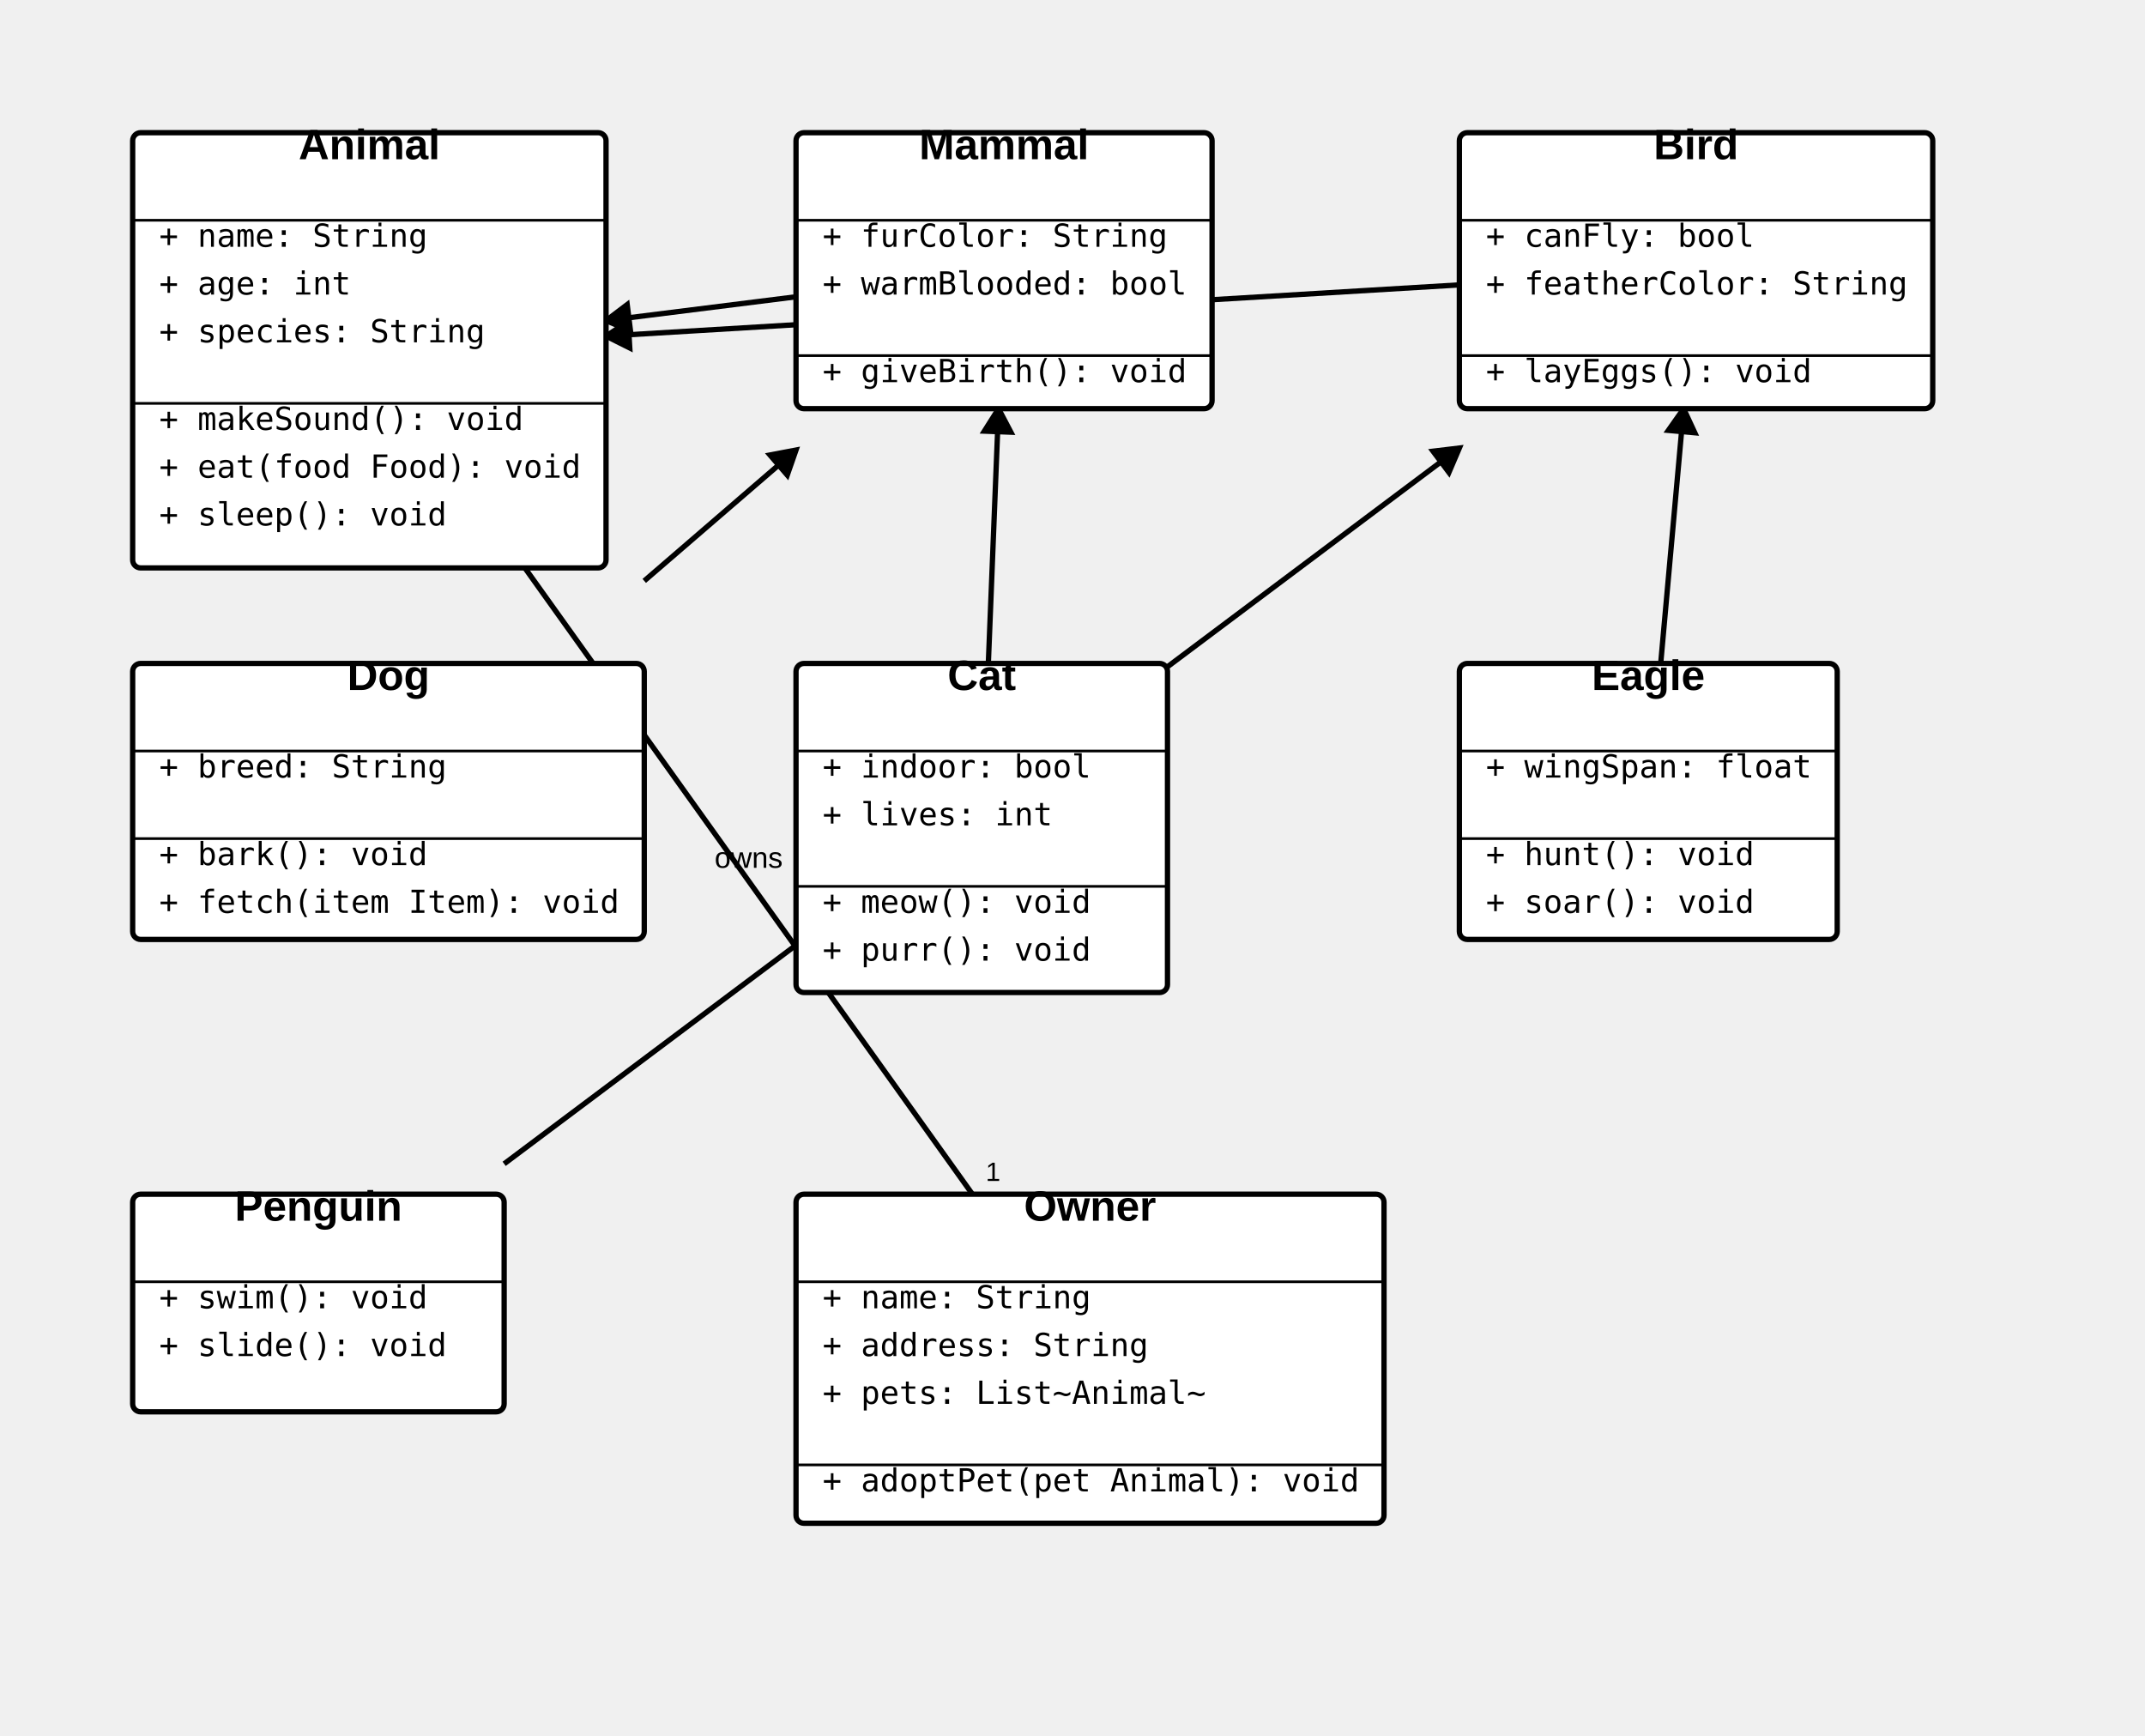
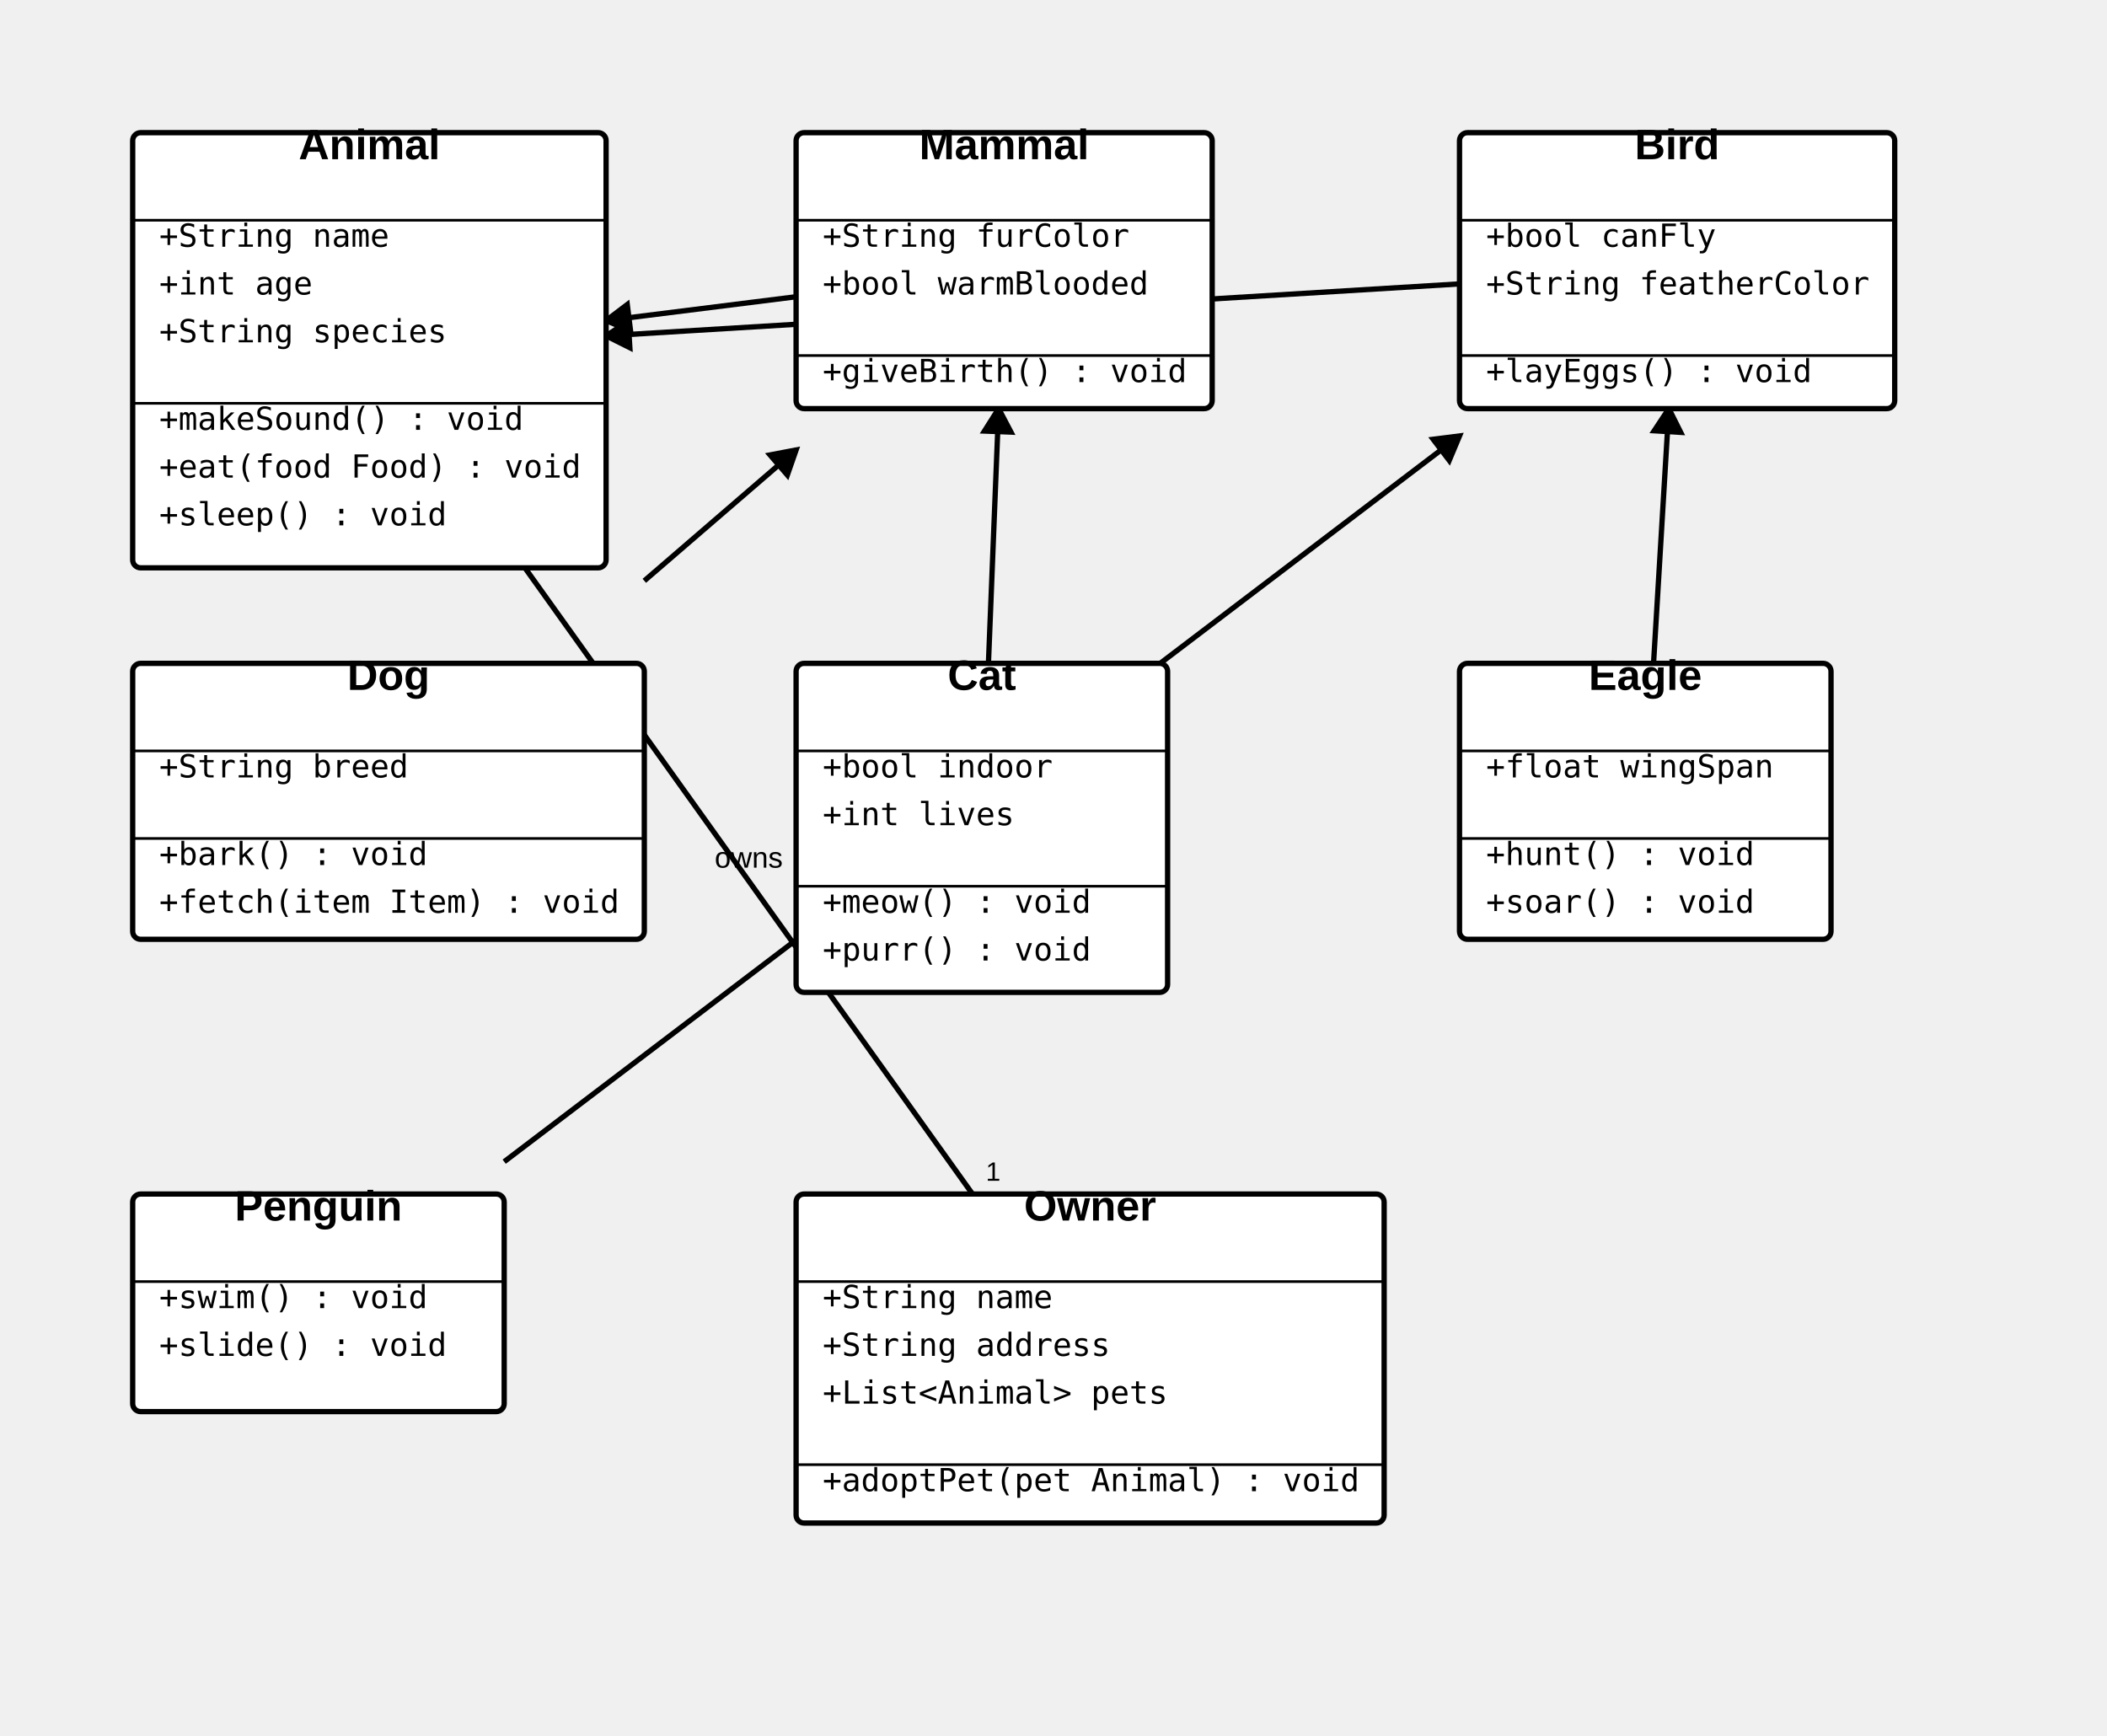
- <svg xmlns="http://www.w3.org/2000/svg" width="808.4" height="654.0" viewBox="0 0 808.4 654" version="1.2" baseProfile="tiny">
+ <svg xmlns="http://www.w3.org/2000/svg" width="794.0" height="654.0" viewBox="0 0 794.0 654" version="1.2" baseProfile="tiny">
  <g id="defs" />
  <g id="rel-Mammal_to_Animal">
    <line stroke="#000000" stroke-width="2" x1="300.0" y1="111.833" x2="228.4" y2="120.813" />
    <polygon fill="#000000" stroke="#000000" stroke-width="2" points="228.4,120.813 237.615,124.696 236.371,114.774" />
  </g>
  <g id="rel-Bird_to_Animal">
-     <line stroke="#000000" stroke-width="2" x1="550.0" y1="107.352" x2="228.4" y2="126.648" />
-     <polygon fill="#000000" stroke="#000000" stroke-width="2" points="228.4,126.648 237.344,131.12 236.745,121.138" />
+     <line stroke="#000000" stroke-width="2" x1="550.0" y1="106.992" x2="228.4" y2="126.57" />
+     <polygon fill="#000000" stroke="#000000" stroke-width="2" points="228.4,126.57 237.348,131.034 236.74,121.053" />
  </g>
  <g id="rel-Dog_to_Mammal">
    <line stroke="#000000" stroke-width="2" x1="242.8" y1="218.897" x2="300.0" y2="169.586" />
    <polygon fill="#000000" stroke="#000000" stroke-width="2" points="300,169.586 290.176,171.454 296.705,179.028" />
  </g>
  <g id="rel-Cat_to_Mammal">
    <line stroke="#000000" stroke-width="2" x1="372.48" y1="250.0" x2="376.32" y2="154.0" />
    <polygon fill="#000000" stroke="#000000" stroke-width="2" points="376.32,154 370.978,162.453 380.97,162.853" />
  </g>
  <g id="rel-Eagle_to_Bird">
-     <line stroke="#000000" stroke-width="2" x1="625.88" y1="250.0" x2="634.52" y2="154.0" />
-     <polygon fill="#000000" stroke="#000000" stroke-width="2" points="634.52,154 628.764,162.177 638.724,163.074" />
+     <line stroke="#000000" stroke-width="2" x1="623.12" y1="250.0" x2="628.88" y2="154.0" />
+     <polygon fill="#000000" stroke="#000000" stroke-width="2" points="628.88,154 623.37,162.345 633.352,162.944" />
  </g>
  <g id="rel-Penguin_to_Bird">
-     <line stroke="#000000" stroke-width="2" x1="190.0" y1="438.554" x2="550.0" y2="168.831" />
-     <polygon fill="#000000" stroke="#000000" stroke-width="2" points="550,168.831 540.071,170.023 546.067,178.025" />
+     <line stroke="#000000" stroke-width="2" x1="190.0" y1="437.816" x2="550.0" y2="164.301" />
+     <polygon fill="#000000" stroke="#000000" stroke-width="2" points="550,164.301 540.079,165.559 546.129,173.521" />
  </g>
  <g id="rel-Owner_to_Animal">
    <line stroke="#000000" stroke-width="2" x1="366.486" y1="450.0" x2="197.808" y2="214.0" />
    <text fill="#000000" x="282.147" y="327.0" text-anchor="middle" font-family="Arial, sans-serif" font-size="11">owns</text>
    <text fill="#000000" x="371.486" y="445.0" font-family="Arial, sans-serif" font-size="10">1</text>
    <text fill="#000000" x="192.808" y="209.0" text-anchor="end" font-family="Arial, sans-serif" font-size="10">*</text>
  </g>
  <g id="class-Animal">
    <rect fill="#ffffff" stroke="#000000" stroke-width="2" x="50.0" y="50.0" width="178.4" height="164.0" rx="3.0" ry="3.0" />
    <text fill="#000000" x="139.2" y="60.0" text-anchor="middle" font-family="Arial, sans-serif" font-size="16" font-weight="bold">Animal</text>
    <line stroke="#000000" stroke-width="1" x1="50.0" y1="83.0" x2="228.4" y2="83.0" />
-     <text fill="#000000" x="60.0" y="93.0" font-family="monospace" font-size="12">+ name: String</text>
-     <text fill="#000000" x="60.0" y="111.0" font-family="monospace" font-size="12">+ age: int</text>
-     <text fill="#000000" x="60.0" y="129.0" font-family="monospace" font-size="12">+ species: String</text>
+     <text fill="#000000" x="60.0" y="93.0" font-family="monospace" font-size="12">+String name</text>
+     <text fill="#000000" x="60.0" y="111.0" font-family="monospace" font-size="12">+int age</text>
+     <text fill="#000000" x="60.0" y="129.0" font-family="monospace" font-size="12">+String species</text>
    <line stroke="#000000" stroke-width="1" x1="50.0" y1="152.0" x2="228.4" y2="152.0" />
-     <text fill="#000000" x="60.0" y="162.0" font-family="monospace" font-size="12">+ makeSound(): void</text>
-     <text fill="#000000" x="60.0" y="180.0" font-family="monospace" font-size="12">+ eat(food Food): void</text>
-     <text fill="#000000" x="60.0" y="198.0" font-family="monospace" font-size="12">+ sleep(): void</text>
+     <text fill="#000000" x="60.0" y="162.0" font-family="monospace" font-size="12">+makeSound() : void</text>
+     <text fill="#000000" x="60.0" y="180.0" font-family="monospace" font-size="12">+eat(food Food) : void</text>
+     <text fill="#000000" x="60.0" y="198.0" font-family="monospace" font-size="12">+sleep() : void</text>
  </g>
  <g id="class-Mammal">
    <rect fill="#ffffff" stroke="#000000" stroke-width="2" x="300.0" y="50.0" width="156.8" height="104.0" rx="3.0" ry="3.0" />
    <text fill="#000000" x="378.4" y="60.0" text-anchor="middle" font-family="Arial, sans-serif" font-size="16" font-weight="bold">Mammal</text>
    <line stroke="#000000" stroke-width="1" x1="300.0" y1="83.0" x2="456.8" y2="83.0" />
-     <text fill="#000000" x="310.0" y="93.0" font-family="monospace" font-size="12">+ furColor: String</text>
-     <text fill="#000000" x="310.0" y="111.0" font-family="monospace" font-size="12">+ warmBlooded: bool</text>
+     <text fill="#000000" x="310.0" y="93.0" font-family="monospace" font-size="12">+String furColor</text>
+     <text fill="#000000" x="310.0" y="111.0" font-family="monospace" font-size="12">+bool warmBlooded</text>
    <line stroke="#000000" stroke-width="1" x1="300.0" y1="134.0" x2="456.8" y2="134.0" />
-     <text fill="#000000" x="310.0" y="144.0" font-family="monospace" font-size="12">+ giveBirth(): void</text>
+     <text fill="#000000" x="310.0" y="144.0" font-family="monospace" font-size="12">+giveBirth() : void</text>
  </g>
  <g id="class-Bird">
-     <rect fill="#ffffff" stroke="#000000" stroke-width="2" x="550.0" y="50.0" width="178.4" height="104.0" rx="3.0" ry="3.0" />
-     <text fill="#000000" x="639.2" y="60.0" text-anchor="middle" font-family="Arial, sans-serif" font-size="16" font-weight="bold">Bird</text>
-     <line stroke="#000000" stroke-width="1" x1="550.0" y1="83.0" x2="728.4" y2="83.0" />
-     <text fill="#000000" x="560.0" y="93.0" font-family="monospace" font-size="12">+ canFly: bool</text>
-     <text fill="#000000" x="560.0" y="111.0" font-family="monospace" font-size="12">+ featherColor: String</text>
-     <line stroke="#000000" stroke-width="1" x1="550.0" y1="134.0" x2="728.4" y2="134.0" />
-     <text fill="#000000" x="560.0" y="144.0" font-family="monospace" font-size="12">+ layEggs(): void</text>
+     <rect fill="#ffffff" stroke="#000000" stroke-width="2" x="550.0" y="50.0" width="164.0" height="104.0" rx="3.0" ry="3.0" />
+     <text fill="#000000" x="632.0" y="60.0" text-anchor="middle" font-family="Arial, sans-serif" font-size="16" font-weight="bold">Bird</text>
+     <line stroke="#000000" stroke-width="1" x1="550.0" y1="83.0" x2="714.0" y2="83.0" />
+     <text fill="#000000" x="560.0" y="93.0" font-family="monospace" font-size="12">+bool canFly</text>
+     <text fill="#000000" x="560.0" y="111.0" font-family="monospace" font-size="12">+String featherColor</text>
+     <line stroke="#000000" stroke-width="1" x1="550.0" y1="134.0" x2="714.0" y2="134.0" />
+     <text fill="#000000" x="560.0" y="144.0" font-family="monospace" font-size="12">+layEggs() : void</text>
  </g>
  <g id="class-Dog">
    <rect fill="#ffffff" stroke="#000000" stroke-width="2" x="50.0" y="250.0" width="192.8" height="104.0" rx="3.0" ry="3.0" />
    <text fill="#000000" x="146.4" y="260.0" text-anchor="middle" font-family="Arial, sans-serif" font-size="16" font-weight="bold">Dog</text>
    <line stroke="#000000" stroke-width="1" x1="50.0" y1="283.0" x2="242.8" y2="283.0" />
-     <text fill="#000000" x="60.0" y="293.0" font-family="monospace" font-size="12">+ breed: String</text>
+     <text fill="#000000" x="60.0" y="293.0" font-family="monospace" font-size="12">+String breed</text>
    <line stroke="#000000" stroke-width="1" x1="50.0" y1="316.0" x2="242.8" y2="316.0" />
-     <text fill="#000000" x="60.0" y="326.0" font-family="monospace" font-size="12">+ bark(): void</text>
-     <text fill="#000000" x="60.0" y="344.0" font-family="monospace" font-size="12">+ fetch(item Item): void</text>
+     <text fill="#000000" x="60.0" y="326.0" font-family="monospace" font-size="12">+bark() : void</text>
+     <text fill="#000000" x="60.0" y="344.0" font-family="monospace" font-size="12">+fetch(item Item) : void</text>
  </g>
  <g id="class-Cat">
    <rect fill="#ffffff" stroke="#000000" stroke-width="2" x="300.0" y="250.0" width="140.0" height="124.0" rx="3.0" ry="3.0" />
    <text fill="#000000" x="370.0" y="260.0" text-anchor="middle" font-family="Arial, sans-serif" font-size="16" font-weight="bold">Cat</text>
    <line stroke="#000000" stroke-width="1" x1="300.0" y1="283.0" x2="440.0" y2="283.0" />
-     <text fill="#000000" x="310.0" y="293.0" font-family="monospace" font-size="12">+ indoor: bool</text>
-     <text fill="#000000" x="310.0" y="311.0" font-family="monospace" font-size="12">+ lives: int</text>
+     <text fill="#000000" x="310.0" y="293.0" font-family="monospace" font-size="12">+bool indoor</text>
+     <text fill="#000000" x="310.0" y="311.0" font-family="monospace" font-size="12">+int lives</text>
    <line stroke="#000000" stroke-width="1" x1="300.0" y1="334.0" x2="440.0" y2="334.0" />
-     <text fill="#000000" x="310.0" y="344.0" font-family="monospace" font-size="12">+ meow(): void</text>
-     <text fill="#000000" x="310.0" y="362.0" font-family="monospace" font-size="12">+ purr(): void</text>
+     <text fill="#000000" x="310.0" y="344.0" font-family="monospace" font-size="12">+meow() : void</text>
+     <text fill="#000000" x="310.0" y="362.0" font-family="monospace" font-size="12">+purr() : void</text>
  </g>
  <g id="class-Eagle">
-     <rect fill="#ffffff" stroke="#000000" stroke-width="2" x="550.0" y="250.0" width="142.4" height="104.0" rx="3.0" ry="3.0" />
-     <text fill="#000000" x="621.2" y="260.0" text-anchor="middle" font-family="Arial, sans-serif" font-size="16" font-weight="bold">Eagle</text>
-     <line stroke="#000000" stroke-width="1" x1="550.0" y1="283.0" x2="692.4" y2="283.0" />
-     <text fill="#000000" x="560.0" y="293.0" font-family="monospace" font-size="12">+ wingSpan: float</text>
-     <line stroke="#000000" stroke-width="1" x1="550.0" y1="316.0" x2="692.4" y2="316.0" />
-     <text fill="#000000" x="560.0" y="326.0" font-family="monospace" font-size="12">+ hunt(): void</text>
-     <text fill="#000000" x="560.0" y="344.0" font-family="monospace" font-size="12">+ soar(): void</text>
+     <rect fill="#ffffff" stroke="#000000" stroke-width="2" x="550.0" y="250.0" width="140.0" height="104.0" rx="3.0" ry="3.0" />
+     <text fill="#000000" x="620.0" y="260.0" text-anchor="middle" font-family="Arial, sans-serif" font-size="16" font-weight="bold">Eagle</text>
+     <line stroke="#000000" stroke-width="1" x1="550.0" y1="283.0" x2="690.0" y2="283.0" />
+     <text fill="#000000" x="560.0" y="293.0" font-family="monospace" font-size="12">+float wingSpan</text>
+     <line stroke="#000000" stroke-width="1" x1="550.0" y1="316.0" x2="690.0" y2="316.0" />
+     <text fill="#000000" x="560.0" y="326.0" font-family="monospace" font-size="12">+hunt() : void</text>
+     <text fill="#000000" x="560.0" y="344.0" font-family="monospace" font-size="12">+soar() : void</text>
  </g>
  <g id="class-Penguin">
    <rect fill="#ffffff" stroke="#000000" stroke-width="2" x="50.0" y="450.0" width="140.0" height="82.0" rx="3.0" ry="3.0" />
    <text fill="#000000" x="120.0" y="460.0" text-anchor="middle" font-family="Arial, sans-serif" font-size="16" font-weight="bold">Penguin</text>
    <line stroke="#000000" stroke-width="1" x1="50.0" y1="483.0" x2="190.0" y2="483.0" />
-     <text fill="#000000" x="60.0" y="493.0" font-family="monospace" font-size="12">+ swim(): void</text>
-     <text fill="#000000" x="60.0" y="511.0" font-family="monospace" font-size="12">+ slide(): void</text>
+     <text fill="#000000" x="60.0" y="493.0" font-family="monospace" font-size="12">+swim() : void</text>
+     <text fill="#000000" x="60.0" y="511.0" font-family="monospace" font-size="12">+slide() : void</text>
  </g>
  <g id="class-Owner">
    <rect fill="#ffffff" stroke="#000000" stroke-width="2" x="300.0" y="450.0" width="221.6" height="124.0" rx="3.0" ry="3.0" />
    <text fill="#000000" x="410.8" y="460.0" text-anchor="middle" font-family="Arial, sans-serif" font-size="16" font-weight="bold">Owner</text>
    <line stroke="#000000" stroke-width="1" x1="300.0" y1="483.0" x2="521.6" y2="483.0" />
-     <text fill="#000000" x="310.0" y="493.0" font-family="monospace" font-size="12">+ name: String</text>
-     <text fill="#000000" x="310.0" y="511.0" font-family="monospace" font-size="12">+ address: String</text>
-     <text fill="#000000" x="310.0" y="529.0" font-family="monospace" font-size="12">+ pets: List~Animal~</text>
+     <text fill="#000000" x="310.0" y="493.0" font-family="monospace" font-size="12">+String name</text>
+     <text fill="#000000" x="310.0" y="511.0" font-family="monospace" font-size="12">+String address</text>
+     <text fill="#000000" x="310.0" y="529.0" font-family="monospace" font-size="12">+List&lt;Animal&gt; pets</text>
    <line stroke="#000000" stroke-width="1" x1="300.0" y1="552.0" x2="521.6" y2="552.0" />
-     <text fill="#000000" x="310.0" y="562.0" font-family="monospace" font-size="12">+ adoptPet(pet Animal): void</text>
+     <text fill="#000000" x="310.0" y="562.0" font-family="monospace" font-size="12">+adoptPet(pet Animal) : void</text>
  </g>
</svg>
